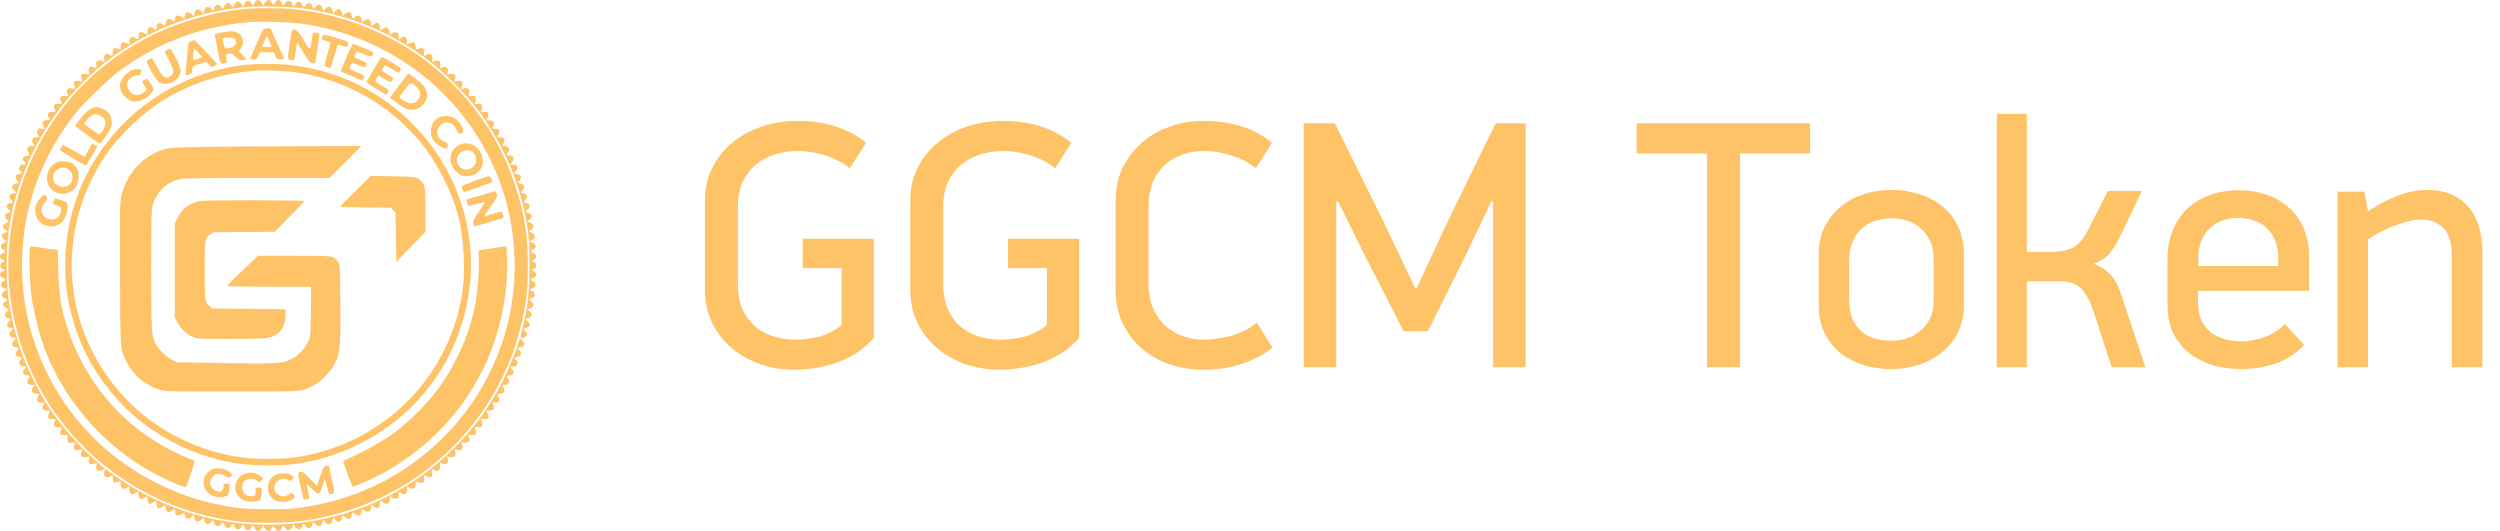
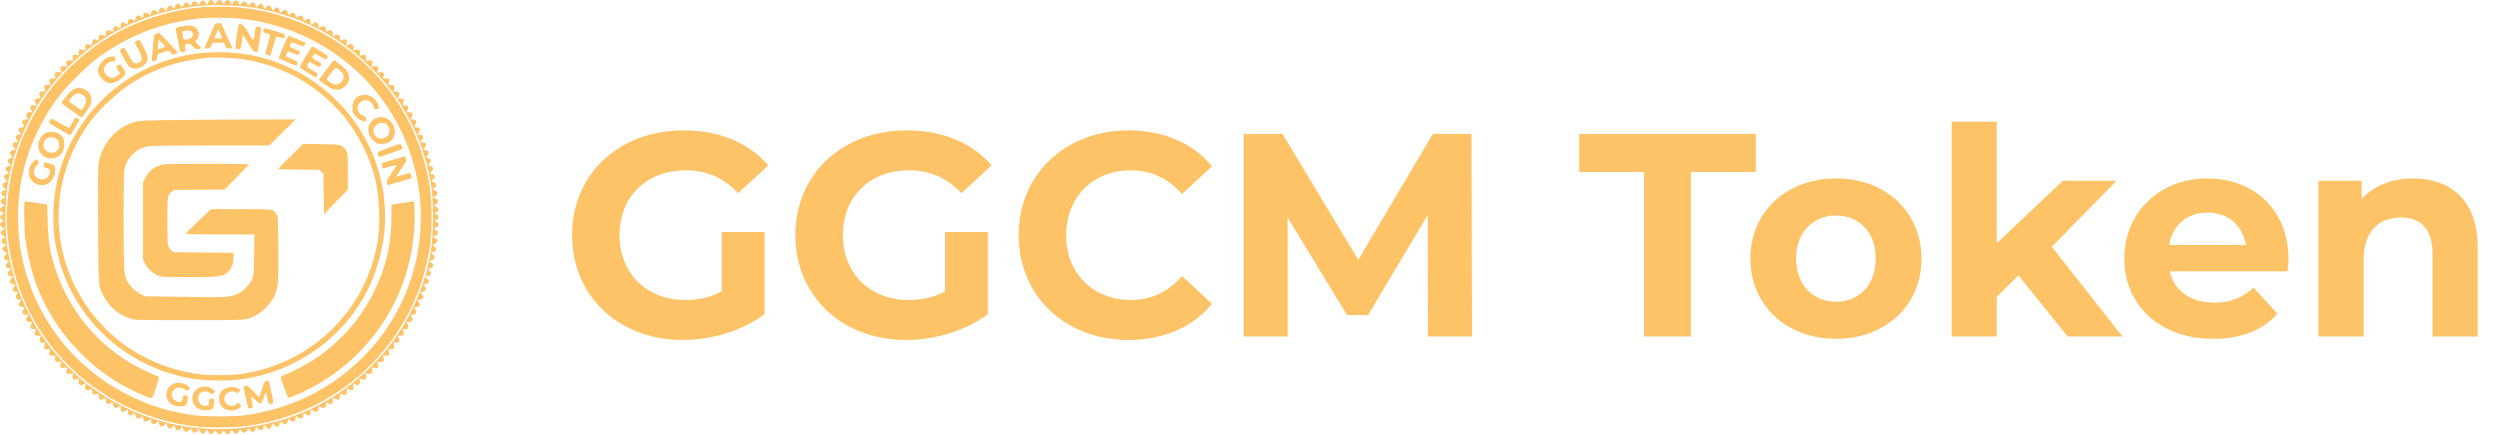
- <svg xmlns="http://www.w3.org/2000/svg" width="565" height="120" viewBox="0 0 565 120" fill="none">
+ <svg xmlns="http://www.w3.org/2000/svg" width="691" height="120" viewBox="0 0 691 120" fill="none">
  <path d="M56.8 0.717C57.1 1.369 57.266 1.347 57.571 0.617C57.92 -0.218 58.657 -0.203 59.102 0.647L59.431 1.277L59.833 0.647C60.335 -0.138 61.042 -0.198 61.371 0.517C61.498 0.792 61.679 1.017 61.774 1.017C61.868 1.017 62.067 0.792 62.216 0.517C62.61 -0.212 63.387 -0.158 63.66 0.617C63.917 1.348 64.085 1.369 64.437 0.717C64.855 -0.056 65.743 0.027 66.044 0.867L66.277 1.517L66.687 0.967C67.247 0.214 67.948 0.236 68.274 1.017C68.412 1.347 68.564 1.617 68.611 1.617C68.659 1.617 68.903 1.38 69.154 1.091C69.738 0.419 70.41 0.575 70.599 1.426C70.759 2.147 70.802 2.151 71.376 1.491C71.959 0.819 72.631 0.975 72.82 1.826C72.978 2.539 73.21 2.574 73.626 1.945C73.855 1.599 74.07 1.499 74.438 1.569C74.713 1.621 74.939 1.737 74.939 1.827C74.939 1.917 75.029 2.227 75.14 2.515L75.341 3.04L75.808 2.502C76.438 1.778 77.094 1.967 77.276 2.927L77.406 3.615L77.985 3.133C78.754 2.491 79.331 2.646 79.5 3.538C79.649 4.326 79.716 4.351 80.282 3.823C80.899 3.25 81.532 3.482 81.695 4.341L81.825 5.028L82.415 4.612C83.186 4.069 83.824 4.346 83.824 5.223C83.824 5.913 83.946 5.944 84.625 5.427C85.319 4.9 85.844 5.199 85.844 6.122C85.844 6.917 85.994 6.971 86.694 6.425C87.149 6.071 87.235 6.063 87.63 6.336C87.914 6.533 88.065 6.85 88.065 7.25V7.861L88.589 7.521C88.911 7.312 89.3 7.228 89.599 7.302C89.995 7.401 90.084 7.55 90.084 8.119C90.084 8.915 90.119 8.932 90.803 8.488C91.271 8.185 91.334 8.186 91.695 8.511C91.978 8.764 92.053 9.017 91.968 9.437C91.838 10.078 91.969 10.13 92.706 9.725C93.439 9.324 93.921 9.649 93.921 10.543C93.921 11.145 93.977 11.234 94.275 11.113C95.502 10.613 96.02 10.89 95.821 11.941C95.678 12.697 95.735 12.729 96.51 12.333C96.975 12.094 97.117 12.093 97.436 12.325C97.731 12.538 97.788 12.756 97.695 13.323C97.592 13.951 97.622 14.03 97.92 13.908C99.133 13.412 99.679 13.707 99.481 14.75C99.341 15.493 99.34 15.492 100.096 15.207C100.892 14.908 101.423 15.413 101.182 16.243L101.008 16.845L101.772 16.717C102.781 16.548 103.148 16.931 102.833 17.825L102.614 18.446L103.383 18.317C104.403 18.147 104.764 18.528 104.444 19.437C104.321 19.786 104.22 20.097 104.22 20.127C104.22 20.158 104.514 20.1 104.872 19.999C105.403 19.848 105.594 19.883 105.902 20.188C106.206 20.489 106.237 20.644 106.058 20.974C105.68 21.673 105.782 21.839 106.505 21.705C107.559 21.509 107.857 22.049 107.356 23.251C107.234 23.543 107.311 23.576 107.897 23.482C108.979 23.308 109.27 23.845 108.76 25.074C108.626 25.399 108.687 25.424 109.326 25.305C109.924 25.194 110.079 25.241 110.268 25.589C110.442 25.912 110.422 26.142 110.179 26.608L109.865 27.21H110.664C111.557 27.21 111.888 27.675 111.502 28.389C111.162 29.017 111.247 29.17 111.917 29.139C112.809 29.097 113.117 29.623 112.661 30.413L112.317 31.009H113.007C113.917 31.009 114.294 31.609 113.827 32.315C113.398 32.963 113.417 33.008 114.12 33.008C114.934 33.008 115.367 33.812 114.855 34.373C114.335 34.941 114.449 35.208 115.213 35.208C116.125 35.208 116.334 35.77 115.731 36.607L115.3 37.207H115.99C116.508 37.207 116.732 37.319 116.889 37.657C117.064 38.029 117.012 38.199 116.59 38.646L116.08 39.185L116.663 39.312C116.984 39.383 117.36 39.474 117.498 39.517C117.889 39.636 117.797 40.432 117.335 40.919L116.919 41.357L117.626 41.488C118.535 41.657 118.77 42.257 118.174 42.885C117.621 43.468 117.637 43.549 118.348 43.703C119.14 43.876 119.335 44.499 118.779 45.085C118.226 45.668 118.243 45.748 118.953 45.903C119.826 46.092 119.97 46.755 119.268 47.353C118.643 47.885 118.641 47.879 119.467 48.142C120.292 48.405 120.38 49.086 119.661 49.646L119.117 50.069L119.848 50.358C120.757 50.717 120.84 51.387 120.039 51.907L119.5 52.256L120.09 52.556C120.802 52.918 120.704 52.82 120.862 53.329C120.966 53.665 120.853 53.845 120.332 54.174L119.669 54.593L120.309 54.836C121.216 55.178 121.337 55.934 120.556 56.374C119.824 56.786 119.827 56.894 120.578 57.202C121.382 57.531 121.407 58.273 120.629 58.676L120.074 58.964L120.629 59.215C121.033 59.397 121.184 59.61 121.184 60.001C121.184 60.391 121.033 60.604 120.629 60.787L120.074 61.037L120.629 61.325C121.407 61.729 121.382 62.47 120.578 62.8C119.84 63.102 119.819 63.266 120.477 63.563C121.266 63.919 121.179 64.838 120.326 65.158L119.669 65.404L120.275 65.798C120.608 66.015 120.872 66.284 120.861 66.396C120.85 66.507 120.827 66.723 120.81 66.875C120.793 67.026 120.494 67.267 120.145 67.41L119.511 67.671L120.062 68.106C120.823 68.707 120.706 69.388 119.79 69.693L119.102 69.921L119.654 70.35C120.38 70.915 120.296 71.595 119.467 71.859C118.641 72.122 118.643 72.116 119.268 72.649C119.97 73.246 119.826 73.909 118.953 74.099C118.249 74.252 118.213 74.406 118.769 74.905C119.364 75.437 119.201 76.044 118.404 76.269C118.041 76.372 117.703 76.415 117.652 76.365C117.602 76.315 117.823 75.224 118.144 73.94C119.34 69.153 119.67 66.094 119.661 59.901C119.654 55.112 119.587 53.883 119.198 51.403C117.799 42.48 114.718 34.665 109.617 27.095C107.703 24.256 105.896 22.079 103.01 19.136C93.876 9.821 82.37 3.975 69.285 2C65.746 1.466 58.984 1.272 55.424 1.603C34.676 3.53 16.806 15.623 7.689 33.908C4.754 39.794 2.976 45.396 2.011 51.803C1.345 56.227 1.341 63.701 2.002 68.158C2.539 71.777 3.528 75.795 4.781 79.449C5.8 82.42 8.677 88.368 10.413 91.092C13.559 96.029 17.663 100.721 22.433 104.831L23.745 105.962L23.039 106.259C22.084 106.66 21.602 106.285 21.768 105.273L21.879 104.591L21.243 104.811C20.357 105.117 19.933 104.757 20.105 103.848L20.231 103.181L19.454 103.304C18.468 103.46 18.083 103.098 18.39 102.301C18.681 101.542 18.68 101.54 17.823 101.683C16.842 101.847 16.468 101.497 16.774 100.701C17.067 99.939 17.056 99.925 16.286 100.049C15.393 100.193 15.071 99.837 15.248 98.904C15.379 98.214 15.378 98.213 14.706 98.321C13.813 98.465 13.382 98.008 13.72 97.275C14.06 96.534 14.018 96.463 13.284 96.548C12.396 96.651 11.977 96.191 12.306 95.476C12.656 94.714 12.594 94.59 11.923 94.723C11.032 94.899 10.666 94.367 11.052 93.454L11.331 92.792H10.534C9.574 92.792 9.3 92.293 9.824 91.501C10.178 90.966 10.139 90.929 9.271 90.985C8.492 91.035 8.182 90.393 8.599 89.594L8.913 88.993H8.249C7.263 88.993 6.93 88.371 7.495 87.584L7.92 86.993H7.207C6.203 86.993 5.868 86.37 6.451 85.588C6.811 85.107 6.825 85.014 6.556 84.912C6.385 84.847 6.073 84.794 5.864 84.794C5.655 84.794 5.382 84.606 5.257 84.375C5.072 84.032 5.107 83.877 5.452 83.513C6.017 82.917 5.984 82.794 5.263 82.794C4.808 82.794 4.594 82.667 4.422 82.293C4.225 81.864 4.257 81.722 4.639 81.319C5.034 80.903 5.048 80.831 4.757 80.721C4.575 80.652 4.259 80.595 4.053 80.595C3.468 80.595 3.339 79.838 3.835 79.315C4.401 78.719 4.374 78.635 3.57 78.486C2.641 78.313 2.475 77.691 3.168 76.975L3.679 76.446L2.981 76.316C2.036 76.141 1.861 75.499 2.562 74.775L3.074 74.246L2.353 74.113C1.737 73.998 1.633 73.9 1.633 73.436C1.633 73.11 1.794 72.794 2.036 72.644C2.602 72.294 2.54 72.051 1.844 71.9C0.957 71.707 0.828 71.046 1.556 70.426C1.876 70.154 2.046 69.9 1.935 69.862C0.634 69.412 0.262 68.657 1.119 68.203C1.792 67.847 1.767 67.624 1.027 67.369C0.238 67.097 0.209 66.385 0.964 65.841L1.507 65.449L0.863 65.119C0.056 64.705 -0.01 63.989 0.724 63.6C1.379 63.252 1.36 63.102 0.623 62.8C-0.165 62.477 -0.207 61.729 0.54 61.342L1.063 61.07L0.54 60.731C-0.128 60.297 -0.136 59.661 0.522 59.364C0.8 59.239 1.027 59.076 1.027 59.001C1.027 58.926 0.8 58.763 0.522 58.638C-0.216 58.305 -0.161 57.523 0.623 57.202C1.36 56.899 1.379 56.749 0.724 56.402C-0.01 56.013 0.056 55.296 0.863 54.883L1.507 54.553L0.964 54.161C0.188 53.601 0.239 52.906 1.077 52.611L1.734 52.381L1.164 51.889C0.458 51.281 0.529 50.798 1.382 50.399L2.036 50.094L1.51 49.573C0.848 48.918 0.991 48.288 1.844 48.102C2.571 47.944 2.584 47.835 1.936 47.312C1.226 46.738 1.435 46.059 2.375 45.885L3.074 45.755L2.562 45.226C1.861 44.502 2.036 43.861 2.981 43.685L3.679 43.556L3.168 43.027C2.482 42.318 2.642 41.728 3.588 41.487L4.301 41.306L3.862 40.757C3.359 40.129 3.461 39.406 4.053 39.406C4.259 39.406 4.575 39.35 4.757 39.281C5.048 39.17 5.034 39.099 4.639 38.683C4.257 38.28 4.225 38.137 4.422 37.709C4.594 37.334 4.808 37.207 5.263 37.207C5.984 37.207 6.017 37.084 5.452 36.489C4.881 35.886 5.214 35.208 6.082 35.208C6.759 35.208 6.822 35.007 6.364 34.314C5.891 33.6 6.273 33.008 7.207 33.008H7.92L7.529 32.458C6.965 31.666 7.292 31.009 8.25 31.009H8.949L8.602 30.484C8.321 30.06 8.298 29.865 8.483 29.463C8.683 29.029 8.799 28.983 9.413 29.097C10.19 29.241 10.267 29.114 9.798 28.452C9.302 27.75 9.591 27.242 10.527 27.171L11.323 27.11L11.027 26.548C10.593 25.722 10.983 25.143 11.881 25.283C12.596 25.394 12.656 25.287 12.306 24.526C11.977 23.81 12.396 23.351 13.284 23.453C14.018 23.538 14.06 23.467 13.72 22.726C13.38 21.988 13.808 21.54 14.696 21.705C15.413 21.838 15.479 21.734 15.175 20.944C14.896 20.216 15.465 19.753 16.336 20.001C17.035 20.199 17.087 20.116 16.774 19.3C16.468 18.505 16.842 18.154 17.823 18.318C18.68 18.461 18.681 18.46 18.39 17.701C18.085 16.908 18.459 16.554 19.428 16.717L20.191 16.844L20.081 16.169C19.934 15.276 20.392 14.848 21.136 15.184C21.862 15.511 21.892 15.489 21.767 14.726C21.612 13.781 21.997 13.475 22.969 13.771L23.69 13.99L23.565 13.369C23.478 12.938 23.54 12.639 23.768 12.389C24.066 12.063 24.151 12.056 24.669 12.321C25.452 12.722 25.462 12.716 25.462 11.827C25.462 10.948 25.934 10.622 26.653 11.003C27.238 11.313 27.279 11.281 27.279 10.521C27.279 9.649 27.77 9.328 28.494 9.725C29.234 10.131 29.355 10.08 29.254 9.403C29.128 8.553 29.766 8.079 30.443 8.518C31.133 8.965 31.318 8.883 31.318 8.128C31.318 7.289 31.889 7.015 32.634 7.498C33.301 7.932 33.338 7.912 33.338 7.122C33.338 6.179 33.901 5.868 34.61 6.42C35.289 6.948 35.323 6.933 35.396 6.065C35.449 5.427 35.536 5.307 35.98 5.255C36.271 5.222 36.618 5.333 36.763 5.505C37.155 5.973 37.319 5.885 37.462 5.127C37.631 4.239 38.24 4.01 38.873 4.599C39.395 5.084 39.598 4.974 39.598 4.206C39.598 3.463 40.31 3.279 41.066 3.828L41.624 4.233L41.751 3.608C41.933 2.707 42.577 2.517 43.27 3.161L43.812 3.665L43.945 2.959C44.125 2.012 44.745 1.843 45.481 2.541L46.02 3.053L46.16 2.421C46.364 1.504 47.018 1.316 47.724 1.973L48.278 2.487L48.406 1.849C48.59 0.939 49.345 0.776 49.935 1.518L50.369 2.065L50.689 1.394C51.11 0.511 51.644 0.426 52.238 1.147L52.707 1.717L52.962 1.067C53.289 0.233 54.13 0.153 54.542 0.917C54.891 1.563 55.01 1.547 55.288 0.817C55.589 0.029 56.457 -0.029 56.8 0.717Z" fill="#FEC267" />
  <path d="M113.93 85.494C115.136 83.003 116.875 78.632 117.253 77.141C117.422 76.472 117.554 76.463 118.139 77.079C118.769 77.744 118.556 78.341 117.626 78.513L116.919 78.645L117.352 79.1C118.005 79.789 117.816 80.415 116.875 80.678L116.1 80.895L116.608 81.367C117.038 81.765 117.083 81.91 116.901 82.306C116.746 82.642 116.489 82.791 115.986 82.834L115.287 82.894L115.725 83.443C116.253 84.105 116.121 84.793 115.465 84.797C115.223 84.799 114.892 84.883 114.73 84.985C114.477 85.143 114.489 85.229 114.812 85.582C115.365 86.187 114.97 86.993 114.12 86.993C113.417 86.993 113.398 87.038 113.827 87.687C114.298 88.398 113.918 88.993 112.993 88.993C112.289 88.993 112.289 88.993 112.619 89.491C112.832 89.813 112.902 90.174 112.816 90.512C112.7 90.971 112.6 91.024 111.986 90.953C111.245 90.868 111.161 90.982 111.502 91.613C111.886 92.324 111.557 92.792 110.672 92.792H109.881L110.214 93.482C110.666 94.421 110.321 94.881 109.305 94.692C108.688 94.578 108.626 94.604 108.76 94.927C109.27 96.156 108.979 96.694 107.897 96.52C107.311 96.426 107.234 96.459 107.356 96.751C107.857 97.952 107.559 98.492 106.505 98.296C105.784 98.162 105.681 98.329 106.054 99.02C106.395 99.651 105.795 100.191 104.911 100.049L104.223 99.938L104.445 100.568C104.757 101.454 104.392 101.866 103.451 101.691L102.757 101.562L102.887 102.248C103.055 103.139 102.692 103.461 101.72 103.28L101.006 103.147L101.194 103.8C101.348 104.328 101.318 104.502 101.035 104.719C100.69 104.985 100.434 104.977 99.705 104.681C99.369 104.545 99.344 104.598 99.471 105.172C99.576 105.643 99.523 105.914 99.276 106.185C98.968 106.522 98.877 106.529 98.244 106.267L97.55 105.98L97.677 106.765C97.835 107.742 97.359 108.124 96.543 107.677C95.792 107.265 95.682 107.323 95.821 108.06C96.02 109.111 95.502 109.389 94.275 108.889C93.978 108.768 93.921 108.856 93.921 109.441C93.921 110.41 93.519 110.701 92.734 110.3C91.904 109.874 91.834 109.899 91.968 110.564C92.053 110.984 91.978 111.237 91.695 111.491C91.334 111.815 91.271 111.816 90.803 111.513C90.119 111.069 90.084 111.087 90.084 111.883C90.084 112.451 89.995 112.601 89.599 112.7C89.3 112.774 88.911 112.689 88.589 112.48L88.065 112.14V112.815C88.065 113.8 87.444 114.145 86.662 113.593C85.895 113.053 85.844 113.07 85.844 113.879C85.844 114.802 85.319 115.101 84.625 114.574C83.946 114.057 83.824 114.089 83.824 114.779C83.824 115.662 83.15 115.958 82.395 115.406L81.823 114.987L81.692 115.679C81.524 116.564 80.937 116.787 80.31 116.204C79.713 115.649 79.65 115.669 79.5 116.463C79.331 117.356 78.754 117.51 77.985 116.869L77.406 116.387L77.276 117.075C77.094 118.034 76.438 118.224 75.808 117.499L75.341 116.962L75.14 117.486C75.029 117.775 74.939 118.084 74.939 118.174C74.939 118.265 74.734 118.392 74.484 118.458C74.148 118.547 73.933 118.449 73.66 118.082C73.176 117.433 72.98 117.455 72.82 118.176C72.632 119.024 72.009 119.154 71.31 118.491L70.748 117.958L70.606 118.519C70.358 119.498 69.522 119.698 69.082 118.885C68.731 118.236 68.58 118.254 68.274 118.985C67.948 119.765 67.247 119.787 66.687 119.035L66.277 118.485L66.044 119.135C65.743 119.975 64.855 120.058 64.437 119.285C64.085 118.632 63.917 118.654 63.66 119.384C63.387 120.16 62.61 120.213 62.216 119.484C62.067 119.21 61.868 118.985 61.774 118.985C61.679 118.985 61.498 119.21 61.371 119.484C61.046 120.192 60.315 120.145 59.863 119.387L59.507 118.79L59.125 119.387C58.61 120.192 57.909 120.191 57.571 119.384C57.266 118.654 57.1 118.632 56.8 119.285C56.457 120.03 55.589 119.973 55.288 119.185C55.01 118.455 54.891 118.439 54.542 119.085C54.13 119.848 53.289 119.768 52.962 118.935L52.707 118.285L52.238 118.854C51.644 119.575 51.11 119.49 50.689 118.608L50.369 117.936L49.935 118.483C49.594 118.913 49.392 119.003 48.992 118.903C48.696 118.83 48.483 118.633 48.481 118.431C48.479 118.241 48.396 117.958 48.297 117.803C48.151 117.574 48.027 117.619 47.644 118.038C47.035 118.705 46.364 118.498 46.16 117.58L46.02 116.949L45.481 117.46C44.745 118.158 44.125 117.99 43.945 117.042L43.812 116.337L43.27 116.84C42.577 117.484 41.933 117.295 41.751 116.394L41.624 115.769L41.066 116.174C40.31 116.722 39.598 116.539 39.598 115.795C39.598 115.028 39.395 114.917 38.873 115.403C38.24 115.991 37.631 115.763 37.462 114.874C37.31 114.069 37.294 114.064 36.63 114.581C35.921 115.133 35.357 114.822 35.357 113.879C35.357 113.075 35.294 113.049 34.61 113.582C33.901 114.134 33.338 113.823 33.338 112.879C33.338 112.089 33.301 112.07 32.634 112.503C31.889 112.986 31.318 112.713 31.318 111.873C31.318 111.107 31.134 111.035 30.397 111.513C29.933 111.815 29.867 111.815 29.531 111.513C29.283 111.291 29.195 110.996 29.256 110.587C29.356 109.913 29.189 109.845 28.54 110.296C27.864 110.764 27.279 110.376 27.279 109.459C27.279 108.854 27.225 108.768 26.926 108.897C26.732 108.98 26.346 109.057 26.068 109.068C25.615 109.085 25.557 109.001 25.501 108.238L25.439 107.389L24.848 107.692C24.361 107.941 24.182 107.95 23.839 107.741C23.496 107.533 23.444 107.362 23.551 106.788C23.622 106.403 23.709 106.06 23.743 106.025C23.777 105.99 24.582 106.53 25.532 107.225C32.33 112.199 40.686 115.844 49.09 117.501C61.844 120.016 75.561 118.202 87.074 112.477C98.709 106.691 108.364 96.991 113.93 85.494Z" fill="#FEC267" />
  <path fill-rule="evenodd" clip-rule="evenodd" d="M56.461 1.953C49.481 2.399 40.877 4.749 34.348 7.994C22.954 13.656 14.05 22.442 8.288 33.708C4.613 40.892 2.586 48.207 2.012 56.352C1.23 67.458 3.981 79.169 9.681 88.993C19.225 105.445 36.2 116.208 55.424 117.998C58.675 118.301 65.753 118.135 68.678 117.688C75.519 116.642 81.631 114.71 87.523 111.733C101.093 104.876 111.581 92.733 116.403 78.296C117.392 75.336 118.459 70.844 118.897 67.799C119.451 63.95 119.402 55.472 118.805 51.703C116.586 37.706 110.031 25.67 99.632 16.499C90.303 8.272 78.192 3.123 65.568 2.017C63.491 1.834 58.828 1.802 56.461 1.953ZM94.752 31.812C87.55 23.337 77.803 17.928 66.853 16.329C64.703 16.015 59.651 15.789 57.975 15.931C49.923 16.616 43.353 18.704 36.99 22.602C32.894 25.11 28.066 29.504 25.113 33.408C15.155 46.578 13.402 64.173 20.587 78.84C26.978 91.889 38.781 100.646 53.431 103.21C57.212 103.872 63.951 103.87 67.769 103.206C77.507 101.515 85.938 97.073 92.697 90.074C99.247 83.289 103.451 74.451 104.623 64.999C105.12 60.992 104.803 54.587 103.898 50.315C102.581 44.102 98.946 36.747 94.752 31.812ZM44.95 33.215C37.898 33.352 37.306 33.436 34.865 34.647C31.122 36.505 28.251 40.292 27.387 44.513C27.097 45.93 27.067 47.962 27.129 62.105C27.132 62.817 27.135 63.499 27.138 64.151L27.138 64.16L27.138 64.242L27.139 64.266C27.191 76.618 27.199 78.522 27.856 80.174C27.976 80.476 28.117 80.769 28.284 81.115C28.335 81.22 28.389 81.331 28.445 81.448C30.025 84.764 32.678 87.026 36.275 88.125C37.396 88.468 38.484 88.493 52.321 88.493C52.952 88.493 53.557 88.493 54.139 88.493C65.776 88.495 67.725 88.495 69.394 87.818C69.73 87.681 70.054 87.518 70.443 87.321C70.54 87.273 70.641 87.222 70.746 87.169C72.431 86.327 74.849 83.855 75.722 82.083C76.877 79.737 76.982 78.561 76.916 68.664C76.857 59.955 76.854 59.896 76.399 59.172C75.539 57.803 75.529 57.801 66.454 57.801H58.333L54.822 61.125C52.891 62.953 51.311 64.528 51.311 64.624C51.311 64.722 55.509 64.799 60.812 64.799H70.312L70.252 70.348C70.196 75.625 70.17 75.953 69.721 77.053C69.076 78.637 67.378 80.418 65.782 81.187C63.72 82.18 62.774 82.235 50.907 82.052L40.103 81.886L38.891 81.304C37.438 80.606 35.767 78.956 35.06 77.522C34.713 76.818 34.491 75.901 34.353 74.597C34.1 72.197 34.09 48.944 34.341 47.219C34.839 43.813 37.512 41.045 40.906 40.424C41.701 40.279 47.464 40.206 58.267 40.206H74.438L78.069 36.607L81.699 33.008L66.556 33.049C58.227 33.072 48.504 33.147 44.95 33.215ZM80.293 43.219C78.349 45.118 76.788 46.703 76.826 46.74C76.864 46.778 79.461 46.84 82.598 46.878L88.301 46.948L88.84 47.48L89.377 48.012L89.478 53.645L89.579 59.279L90.159 58.59C90.478 58.211 91.955 56.669 93.441 55.162L96.143 52.422V47.527C96.143 42.453 96.066 41.883 95.271 41.037C94.278 39.981 93.965 39.924 88.724 39.842L83.829 39.765L80.293 43.219ZM45.334 45.407C42.895 45.846 41.196 47.078 40.162 49.158L39.497 50.495V61.096V71.698L40.063 72.838C40.771 74.265 42.29 75.643 43.755 76.186C44.8 76.573 45.29 76.596 52.278 76.594C60.288 76.591 61.117 76.505 62.621 75.519C63.771 74.766 64.512 73.131 64.527 71.317L64.538 69.898L56.224 69.798L47.91 69.698L47.363 69.198C46.304 68.23 46.262 67.926 46.262 61.1C46.262 54.115 46.306 53.826 47.502 52.982L48.181 52.503L55.141 52.438L62.102 52.374L65.44 48.971C67.277 47.099 68.802 45.509 68.829 45.436C68.908 45.228 46.483 45.201 45.334 45.407ZM67.786 5.3C88.968 8.113 106.487 22.303 113.351 42.206C117.459 54.118 117.288 67.484 112.877 79.175C109.822 87.276 105.06 94.389 98.826 100.167C90.063 108.287 79.745 113.107 67.466 114.815C64.539 115.222 56.054 115.166 53.129 114.72C46.5 113.71 41.618 112.202 35.862 109.388C22.558 102.885 12.644 91.634 7.847 77.596C4.551 67.951 4.066 56.978 6.497 47.064C8.401 39.301 12.009 31.998 17.146 25.51C18.7 23.548 24.217 18.146 26.27 16.577C35.02 9.889 45.066 5.992 56.057 5.021C58.753 4.782 65.011 4.931 67.786 5.3ZM56.562 13.232C56.562 13.057 58.985 7.563 59.402 6.79C59.546 6.525 59.829 6.415 60.372 6.415H61.139L62.636 9.746C63.46 11.578 64.165 13.152 64.202 13.245C64.239 13.338 63.891 13.414 63.429 13.414C62.642 13.414 62.569 13.364 62.252 12.616L61.913 11.818L60.352 11.816L58.791 11.814L58.379 12.614C58.018 13.315 57.881 13.414 57.264 13.414C56.878 13.414 56.562 13.332 56.562 13.232ZM65.989 13.61C64.956 13.603 64.941 13.504 65.445 9.932C65.772 7.605 65.989 6.615 66.171 6.615C66.999 6.615 67.475 7.092 68.677 9.128C70.047 11.45 70.148 11.479 70.375 9.614L70.397 9.44C70.573 7.991 70.632 7.51 70.875 7.387C70.996 7.327 71.162 7.355 71.411 7.397L71.412 7.397L71.413 7.397L71.437 7.401L71.471 7.407C72.107 7.513 72.206 7.601 72.17 8.023C72.12 8.608 71.274 14.302 71.232 14.339C71.216 14.354 70.923 14.324 70.582 14.272C70.039 14.19 69.792 13.897 68.58 11.896C67.819 10.641 67.177 9.614 67.153 9.614C67.129 9.614 67.003 10.357 66.873 11.264C66.558 13.468 66.503 13.614 65.989 13.61ZM48.562 7.987C48.488 7.72 48.761 7.604 50.042 7.362C52.148 6.964 52.579 6.961 53.513 7.331C54.913 7.886 55.39 9.7 54.454 10.916L53.961 11.555L54.862 12.43C55.634 13.181 55.711 13.325 55.405 13.445C54.59 13.764 54.044 13.605 53.226 12.811C52.496 12.1 52.324 12.023 51.733 12.14C51.066 12.272 51.065 12.274 51.192 13.219C51.307 14.084 51.279 14.175 50.86 14.286L50.846 14.29C50.502 14.381 50.271 14.443 50.095 14.371C49.738 14.225 49.61 13.527 49.221 11.407L49.214 11.364C48.906 9.687 48.613 8.167 48.562 7.987ZM73.608 9.209C73.083 9.064 72.849 8.999 72.776 8.855C72.716 8.738 72.762 8.568 72.845 8.263L72.85 8.245C73.003 7.678 73.148 7.698 76.488 8.73C78.784 9.44 78.809 9.454 78.676 9.981C78.601 10.274 78.509 10.545 78.47 10.583C78.432 10.621 77.94 10.519 77.378 10.356L76.356 10.059L75.735 12.086C74.819 15.079 74.711 15.413 74.65 15.413C74.3 15.413 73.324 14.919 73.326 14.743C73.328 14.617 73.642 13.442 74.025 12.133C74.408 10.823 74.682 9.688 74.633 9.611C74.585 9.533 74.134 9.355 73.631 9.216L73.608 9.209ZM42.608 9.655C42.618 9.622 42.923 9.466 43.284 9.309L43.94 9.022L46.507 11.668C47.919 13.123 49.078 14.385 49.082 14.473C49.086 14.56 48.794 14.76 48.433 14.916C47.799 15.19 47.757 15.178 47.196 14.575L46.615 13.951L45.177 14.408C43.578 14.915 43.443 15.035 43.438 15.947C43.435 16.496 43.338 16.613 42.715 16.817C42.319 16.947 41.97 17.021 41.939 16.983C41.895 16.926 42.539 9.861 42.608 9.655ZM77.014 16.135C76.979 16.101 77.554 14.661 78.29 12.935C79.027 11.209 79.697 9.823 79.78 9.855C82.996 11.119 84.426 11.756 84.427 11.926C84.429 12.042 84.302 12.311 84.146 12.522C83.869 12.897 83.822 12.891 82.304 12.263C81.448 11.909 80.676 11.663 80.589 11.716C80.502 11.77 80.337 12.079 80.223 12.404C80.041 12.92 80.067 13.012 80.422 13.123C80.646 13.194 81.317 13.472 81.914 13.743C82.943 14.209 82.986 14.259 82.773 14.724C82.495 15.327 82.48 15.327 81.078 14.713C80.451 14.438 79.821 14.213 79.679 14.213C79.377 14.213 78.899 15.427 79.126 15.616C79.211 15.686 79.977 16.038 80.828 16.398C82.374 17.051 82.376 17.052 82.171 17.632C82.059 17.951 81.95 18.212 81.929 18.212C81.848 18.212 77.074 16.194 77.014 16.135ZM37.176 11.65L37.832 11.266C37.872 11.242 37.91 11.219 37.946 11.197C38.142 11.08 38.275 11 38.4 11.012C38.668 11.036 38.896 11.481 39.613 12.878C39.674 12.998 39.74 13.125 39.809 13.26C40.498 14.599 40.81 15.447 40.81 15.98C40.81 18.223 37.615 19.805 35.789 18.466C35.3 18.107 33.152 14.4 33.141 13.896C33.136 13.695 33.966 13.213 34.316 13.213C34.4 13.213 34.951 14.107 35.541 15.198C36.807 17.539 37.325 17.912 38.431 17.275C39.467 16.678 39.422 15.98 38.199 13.622L37.176 11.65ZM82.854 18.514C82.888 18.371 83.642 17.035 84.531 15.545C85.419 14.055 86.203 12.83 86.272 12.824C86.421 12.812 90.279 15.126 90.542 15.386C90.732 15.574 90.316 16.413 90.032 16.413C89.946 16.413 89.277 16.053 88.546 15.613C87.814 15.173 87.145 14.813 87.058 14.813C86.971 14.813 86.742 15.052 86.549 15.344C86.207 15.86 86.21 15.884 86.677 16.238C86.941 16.437 87.542 16.806 88.014 17.056C88.938 17.546 89.014 17.711 88.578 18.28C88.31 18.631 88.23 18.61 86.92 17.85L85.543 17.052L85.19 17.582C84.995 17.873 84.837 18.202 84.839 18.312C84.84 18.422 85.407 18.849 86.099 19.261C86.244 19.347 86.377 19.426 86.5 19.499L86.504 19.502C87.514 20.101 87.807 20.274 87.816 20.461C87.82 20.538 87.776 20.616 87.714 20.727C87.696 20.76 87.675 20.796 87.655 20.836C87.517 21.097 87.379 21.341 87.349 21.377C87.204 21.547 82.8 18.742 82.854 18.514ZM14.737 59.801C14.76 36.612 32.239 17.27 55.552 14.636C56.385 14.542 58.538 14.453 60.338 14.439C85.688 14.238 106.442 34.702 106.442 59.901C106.442 67.961 103.91 76.821 99.674 83.586C95.024 91.01 88.591 96.779 80.694 100.603C76.02 102.866 71.34 104.255 66.212 104.901C62.283 105.396 56.063 105.223 52.291 104.513C45.724 103.276 39.973 100.919 34.55 97.238C26 91.436 19.518 82.625 16.667 72.93C15.24 68.076 14.732 64.621 14.737 59.801ZM27.082 19.375C27.093 18.22 28.245 16.651 29.602 15.945C29.935 15.771 30.594 15.625 31.066 15.621C31.78 15.614 31.924 15.677 31.924 15.996C31.924 16.743 31.691 17.012 31.044 17.014C29.874 17.016 28.715 18.103 28.701 19.212C28.692 19.954 29.421 20.999 30.162 21.305C31.004 21.653 31.722 21.508 32.556 20.818L33.225 20.265L32.676 19.443C32.374 18.991 32.126 18.543 32.126 18.448C32.126 18.3 32.984 17.812 33.244 17.812C33.293 17.812 33.667 18.309 34.074 18.916C34.757 19.934 34.793 20.061 34.541 20.527C33.73 22.028 31.629 23.178 30.137 22.938C28.613 22.693 27.067 20.89 27.082 19.375ZM88.108 22.106L90.144 19.359C91.264 17.849 92.223 16.613 92.275 16.613C92.546 16.613 95.374 18.89 95.815 19.462C96.439 20.272 96.67 21.533 96.364 22.453C96.016 23.497 94.742 24.62 93.758 24.751C92.383 24.933 91.603 24.657 89.814 23.351L88.108 22.106ZM18.253 26.71C19.117 25.61 19.79 24.97 20.408 24.66C21.547 24.09 22.077 24.097 23.381 24.698C24.663 25.289 25.26 26.273 25.26 27.796C25.26 28.697 25.133 28.983 23.998 30.628C23.304 31.634 22.68 32.469 22.612 32.483C22.439 32.518 16.978 28.585 16.989 28.433C16.994 28.365 17.563 27.59 18.253 26.71ZM97.405 29.483C97.481 28.073 98.081 27.096 99.208 26.546C99.577 26.366 100.34 26.217 100.904 26.215C102.673 26.207 104.456 27.773 104.656 29.509C104.718 30.048 104.663 30.115 104.116 30.168C103.563 30.222 103.48 30.149 103.208 29.375C103.011 28.816 102.664 28.359 102.201 28.05C100.094 26.64 97.687 29.561 99.453 31.386C99.774 31.718 100.296 32.045 100.614 32.114C101.115 32.224 101.191 32.333 101.191 32.94C101.191 33.623 101.176 33.636 100.535 33.509C99.575 33.318 98.334 32.406 97.802 31.5C97.426 30.858 97.35 30.478 97.405 29.483ZM19.091 35.407C19.136 35.407 19.55 34.732 20.011 33.906L20.848 32.404L21.431 32.745L22.014 33.085L21.641 33.697C21.436 34.033 20.886 34.983 20.419 35.807C19.952 36.632 19.539 37.339 19.5 37.377C19.353 37.525 13.547 34.129 13.547 33.896C13.547 33.762 13.716 33.446 13.922 33.195L14.296 32.737L16.652 34.072C17.948 34.807 19.046 35.407 19.091 35.407ZM103.303 38.972C101.208 37.151 101.32 34.209 103.536 32.881C105.588 31.651 108.189 32.797 108.956 35.269C109.639 37.469 108.29 39.547 106.04 39.761C104.727 39.886 104.169 39.725 103.303 38.972ZM10.808 41.499C10.181 39.874 10.908 37.808 12.432 36.881C13.116 36.466 13.444 36.399 14.504 36.457C15.844 36.53 16.505 36.869 17.258 37.866C17.858 38.663 17.942 40.503 17.43 41.649C16.116 44.591 11.964 44.498 10.808 41.499ZM104.333 42.135C104.327 42.04 105.639 41.484 107.25 40.898C108.86 40.312 110.328 39.826 110.511 39.819C110.806 39.808 111.417 40.946 111.221 41.14C111.092 41.267 105.132 43.401 104.899 43.403C104.7 43.405 104.367 42.66 104.333 42.135ZM108.072 44.324C109.534 43.912 110.923 43.498 111.161 43.403C111.877 43.117 112.047 43.179 112.269 43.808C112.468 44.373 112.385 44.549 110.98 46.545C110.155 47.718 109.516 48.715 109.562 48.76C109.607 48.805 110.475 48.6 111.491 48.304C112.506 48.008 113.362 47.797 113.393 47.835C113.425 47.873 113.551 48.201 113.675 48.563C113.846 49.066 113.841 49.241 113.654 49.304C113.457 49.37 111.337 49.989 107.425 51.12C107.18 51.191 107.062 51.039 106.965 50.53C106.848 49.914 106.98 49.637 108.263 47.8C109.048 46.675 109.652 45.717 109.606 45.672C109.528 45.594 106.927 46.233 106.206 46.507C105.826 46.651 105.731 46.534 105.548 45.688L105.415 45.072L108.072 44.324ZM9.997 50.824C7.699 49.79 7.247 46.714 9.109 44.776C9.961 43.889 10.3 43.858 10.565 44.643C10.708 45.07 10.636 45.257 10.138 45.75C8.995 46.882 9.178 48.617 10.511 49.3C12.088 50.107 13.727 49.175 13.817 47.42C13.848 46.822 13.781 46.749 12.941 46.467C12.442 46.299 12.009 46.141 11.981 46.115C11.896 46.039 12.367 44.805 12.48 44.805C12.538 44.805 13.156 44.999 13.853 45.236C15.035 45.637 15.128 45.713 15.235 46.37C15.299 46.757 15.259 47.486 15.146 47.989C14.565 50.586 12.273 51.847 9.997 50.824ZM6.986 65.884C6.686 63.342 6.563 56.54 6.806 55.913C6.898 55.675 7.092 55.623 7.563 55.71C7.912 55.775 9.287 55.981 10.62 56.169L13.042 56.51L13.173 61.104C13.341 67.029 13.858 70.146 15.441 74.751C19.809 87.464 28.746 97.34 40.848 102.827C42.257 103.466 43.502 103.989 43.613 103.989C43.724 103.989 43.874 104.084 43.947 104.2C44.069 104.395 42.325 109.696 42.026 110.041C41.844 110.25 38.839 109.031 35.983 107.59C23.236 101.155 13.11 89.225 9.133 75.957C8.192 72.815 7.325 68.748 6.986 65.884ZM108.228 56.589C108.301 56.582 109.678 56.367 111.289 56.112C112.899 55.856 114.272 55.637 114.34 55.624C114.603 55.576 114.721 60.454 114.525 63.286C114.021 70.544 112.074 77.693 108.885 83.994C104.226 93.202 97.062 100.784 87.967 106.136C85.159 107.787 79.914 110.182 79.658 109.928C79.49 109.761 77.564 104.578 77.564 104.29C77.564 104.154 77.996 103.883 78.523 103.686C80.814 102.834 85.543 100.29 87.964 98.608C93.099 95.04 97.924 89.963 101.08 84.81C104.252 79.631 106.458 74.008 107.444 68.588C107.974 65.677 108.336 60.912 108.205 58.562C108.145 57.484 108.155 56.596 108.228 56.589ZM72.356 107.683C72.957 105.851 73.152 105.472 73.552 105.361C74.237 105.171 74.333 105.169 74.333 105.349C74.333 105.438 74.638 106.84 75.011 108.466L75.015 108.484C75.493 110.563 75.644 111.223 75.39 111.466C75.271 111.579 75.065 111.601 74.762 111.634L74.756 111.634C74.306 111.683 74.247 111.576 73.933 110.138C73.552 108.395 73.421 108.152 73.222 108.822C72.707 110.554 72.228 111.587 71.939 111.587C71.762 111.587 71.093 111.072 70.451 110.443C69.809 109.814 69.285 109.387 69.287 109.493C69.289 109.6 69.422 110.227 69.583 110.887C69.993 112.57 69.974 112.723 69.335 112.847C69.029 112.907 68.719 112.895 68.645 112.821C68.571 112.747 68.231 111.386 67.89 109.797C67.239 106.769 67.254 106.598 68.163 106.591C68.398 106.589 69.176 107.249 70.097 108.23L71.637 109.872L72.356 107.683ZM46.099 108.218C46.331 107.313 47.075 106.454 47.957 106.075C49.265 105.511 51.277 105.932 52.203 106.963C52.586 107.388 52.586 107.398 52.203 107.684C51.69 108.069 51.596 108.061 50.916 107.563C50.561 107.303 50.007 107.129 49.491 107.115C48.78 107.097 48.555 107.196 48.061 107.744C47.044 108.87 47.386 110.32 48.807 110.908C49.177 111.061 49.568 111.187 49.674 111.187C50.021 111.187 50.503 110.569 50.506 110.123C50.511 109.399 50.785 109.149 51.405 109.303C51.956 109.44 51.964 109.462 51.833 110.565C51.76 111.182 51.57 111.816 51.41 111.973C51.25 112.133 50.603 112.294 49.954 112.336C47.375 112.504 45.51 110.512 46.099 108.218ZM54.955 112.991C52.585 111.794 52.569 108.461 54.927 107.247C56.262 106.559 57.825 106.73 58.934 107.685L59.49 108.164L59.052 108.603L58.615 109.043L58.066 108.615C57.185 107.929 55.674 108.104 55.003 108.97C54.868 109.144 54.754 109.674 54.751 110.146C54.74 111.489 55.952 112.431 57.268 112.104C57.713 111.994 57.773 111.872 57.773 111.083C57.773 110.192 57.777 110.187 58.48 110.187C59.268 110.187 59.302 110.296 59.06 112.048C58.95 112.84 58.85 112.994 58.323 113.176C57.349 113.512 55.82 113.428 54.955 112.991ZM61.383 112.457C59.979 110.866 60.379 108.336 62.185 107.391C63.207 106.857 64.931 106.861 65.825 107.4L66.505 107.811L66.049 108.291C65.635 108.728 65.555 108.745 65.172 108.48C63.946 107.629 62.014 108.685 62.014 110.206C62.014 111.829 63.908 112.729 65.283 111.76L65.887 111.334L66.307 111.749C66.665 112.104 66.687 112.212 66.455 112.489C65.378 113.773 62.529 113.755 61.383 112.457ZM15.784 38.591C15.46 38.27 15.058 38.007 14.892 38.007C14.726 38.007 14.469 37.969 14.321 37.923C13.675 37.72 12.614 38.344 12.225 39.155C11.502 40.664 12.543 42.206 14.285 42.206C15.02 42.206 15.307 42.094 15.784 41.621C16.267 41.143 16.375 40.868 16.375 40.106C16.375 39.344 16.267 39.07 15.784 38.591ZM22.633 26.109C23.985 26.802 24.198 28.015 23.222 29.475C22.878 29.988 22.531 30.409 22.45 30.409C22.369 30.409 21.554 29.866 20.639 29.202L18.975 27.996L19.598 27.157C20.59 25.822 21.475 25.516 22.633 26.109ZM43.639 13.077C43.637 13.686 43.725 13.689 45.148 13.126L45.749 12.888L44.826 11.92L43.902 10.952L43.772 11.733C43.7 12.162 43.641 12.767 43.639 13.077ZM53.013 8.729C53.755 9.464 53.241 10.538 52.012 10.82C50.815 11.095 50.767 11.076 50.63 10.264C50.56 9.852 50.449 9.319 50.383 9.081C50.288 8.739 50.362 8.629 50.736 8.558C51.798 8.358 52.708 8.427 53.013 8.729ZM61.402 10.614L60.987 9.565C60.619 8.634 60.197 7.932 60.197 8.25C60.197 8.313 59.971 8.871 59.694 9.49L59.192 10.614H60.297H61.402ZM94.209 19.684C95.173 20.585 95.222 21.682 94.342 22.658C93.534 23.553 92.376 23.572 91.149 22.71C90.679 22.381 90.293 22.038 90.29 21.949C90.288 21.86 90.836 21.072 91.508 20.198L91.525 20.176C92.238 19.249 92.572 18.814 92.928 18.796C93.241 18.781 93.571 19.089 94.192 19.668L94.209 19.684ZM107.252 34.858C107.032 34.5 106.827 34.208 106.797 34.208C106.767 34.208 106.47 34.133 106.138 34.041C105.28 33.803 104.339 34.11 103.732 34.824C102.256 36.562 104.243 39.079 106.321 38.103C107.61 37.497 108.013 36.093 107.252 34.858Z" fill="#FEC267" />
-   <path d="M197.48 76.36C196.36 77.64 195.08 78.76 193.64 79.72C192.2 80.627 190.68 81.373 189.08 81.96C187.533 82.493 185.933 82.893 184.28 83.16C182.68 83.427 181.133 83.56 179.64 83.56C176.973 83.56 174.413 83.16 171.96 82.36C169.507 81.507 167.347 80.307 165.48 78.76C163.613 77.213 162.12 75.32 161 73.08C159.88 70.84 159.32 68.307 159.32 65.48V45.32C159.32 42.547 159.88 40.067 161 37.88C162.12 35.64 163.64 33.747 165.56 32.2C167.48 30.6 169.693 29.4 172.2 28.6C174.76 27.747 177.453 27.32 180.28 27.32C183.32 27.32 186.12 27.72 188.68 28.52C191.293 29.32 193.64 30.573 195.72 32.28L192.04 38.04C190.6 36.813 188.787 35.853 186.6 35.16C184.467 34.467 182.36 34.12 180.28 34.12C178.573 34.12 176.92 34.36 175.32 34.84C173.72 35.32 172.28 36.067 171 37.08C169.72 38.093 168.68 39.4 167.88 41C167.133 42.6 166.76 44.547 166.76 46.84V64.04C166.76 66.28 167.107 68.227 167.8 69.88C168.547 71.48 169.507 72.787 170.68 73.8C171.907 74.813 173.293 75.56 174.84 76.04C176.387 76.52 177.987 76.76 179.64 76.76C180.867 76.76 182.44 76.6 184.36 76.28C186.28 75.907 188.227 74.973 190.2 73.48V60.6H181.4V53.96H197.48V76.36ZM243.886 76.36C242.766 77.64 241.486 78.76 240.046 79.72C238.606 80.627 237.086 81.373 235.486 81.96C233.94 82.493 232.34 82.893 230.686 83.16C229.086 83.427 227.54 83.56 226.046 83.56C223.38 83.56 220.82 83.16 218.366 82.36C215.913 81.507 213.753 80.307 211.886 78.76C210.02 77.213 208.526 75.32 207.406 73.08C206.286 70.84 205.726 68.307 205.726 65.48V45.32C205.726 42.547 206.286 40.067 207.406 37.88C208.526 35.64 210.046 33.747 211.966 32.2C213.886 30.6 216.1 29.4 218.606 28.6C221.166 27.747 223.86 27.32 226.686 27.32C229.726 27.32 232.526 27.72 235.086 28.52C237.7 29.32 240.046 30.573 242.126 32.28L238.446 38.04C237.006 36.813 235.193 35.853 233.006 35.16C230.873 34.467 228.766 34.12 226.686 34.12C224.98 34.12 223.326 34.36 221.726 34.84C220.126 35.32 218.686 36.067 217.406 37.08C216.126 38.093 215.086 39.4 214.286 41C213.54 42.6 213.166 44.547 213.166 46.84V64.04C213.166 66.28 213.513 68.227 214.206 69.88C214.953 71.48 215.913 72.787 217.086 73.8C218.313 74.813 219.7 75.56 221.246 76.04C222.793 76.52 224.393 76.76 226.046 76.76C227.273 76.76 228.846 76.6 230.766 76.28C232.686 75.907 234.633 74.973 236.606 73.48V60.6H227.806V53.96H243.886V76.36ZM272.053 27.32C275.039 27.32 277.839 27.72 280.453 28.52C283.066 29.32 285.413 30.573 287.493 32.28L283.813 38.04C282.373 36.813 280.559 35.853 278.373 35.16C276.239 34.467 274.133 34.12 272.053 34.12C270.506 34.12 268.986 34.36 267.493 34.84C265.999 35.32 264.666 36.067 263.493 37.08C262.319 38.093 261.359 39.4 260.613 41C259.919 42.6 259.572 44.547 259.572 46.84V64.04C259.572 66.28 259.946 68.227 260.693 69.88C261.439 71.48 262.399 72.787 263.573 73.8C264.746 74.813 266.053 75.56 267.493 76.04C268.986 76.52 270.453 76.76 271.893 76.76C273.973 76.76 276.079 76.467 278.213 75.88C280.399 75.293 282.346 74.307 284.053 72.92L287.573 78.6C285.866 79.987 283.653 81.16 280.933 82.12C278.213 83.08 275.253 83.56 272.053 83.56C269.386 83.56 266.826 83.16 264.373 82.36C261.973 81.507 259.866 80.307 258.053 78.76C256.239 77.213 254.799 75.32 253.733 73.08C252.666 70.84 252.133 68.307 252.133 65.48V45.32C252.133 42.547 252.666 40.067 253.733 37.88C254.853 35.64 256.319 33.747 258.133 32.2C259.946 30.6 262.053 29.4 264.453 28.6C266.853 27.747 269.386 27.32 272.053 27.32ZM320.24 65L327.04 50.36L338 27.88H344.8V83H337.44V45.48H337.04L332 56.12L322.72 74.84H317.2L308.4 57.64L302.4 45.48H302V83H294.64V27.88H301.68L312.8 50.36L319.76 65H320.24ZM393.234 34.68V83H385.794V34.68H369.874V27.88H409.074V34.68H393.234ZM443.828 69C443.828 71.293 443.374 73.347 442.468 75.16C441.614 76.92 440.414 78.413 438.868 79.64C437.374 80.867 435.641 81.8 433.668 82.44C431.694 83.08 429.588 83.4 427.348 83.4C425.054 83.4 422.921 83.08 420.948 82.44C418.974 81.8 417.241 80.867 415.748 79.64C414.308 78.413 413.161 76.92 412.308 75.16C411.454 73.347 411.028 71.293 411.028 69V57.48C411.028 55.187 411.454 53.16 412.308 51.4C413.214 49.587 414.388 48.067 415.828 46.84C417.321 45.56 419.054 44.6 421.028 43.96C423.054 43.267 425.188 42.92 427.428 42.92C429.828 42.92 432.014 43.267 433.988 43.96C436.014 44.6 437.748 45.56 439.188 46.84C440.681 48.067 441.828 49.587 442.628 51.4C443.428 53.16 443.828 55.187 443.828 57.48V69ZM437.028 58.68C437.028 56.973 436.734 55.533 436.148 54.36C435.561 53.133 434.788 52.147 433.828 51.4C432.921 50.653 431.908 50.12 430.788 49.8C429.668 49.48 428.574 49.32 427.508 49.32C426.388 49.32 425.268 49.48 424.148 49.8C423.028 50.12 421.988 50.653 421.028 51.4C420.121 52.147 419.374 53.133 418.788 54.36C418.201 55.533 417.908 56.973 417.908 58.68V67.64C417.908 69.347 418.148 70.813 418.628 72.04C419.161 73.213 419.854 74.173 420.708 74.92C421.561 75.667 422.574 76.2 423.748 76.52C424.921 76.84 426.174 77 427.508 77C428.574 77 429.668 76.84 430.788 76.52C431.908 76.2 432.921 75.667 433.828 74.92C434.788 74.173 435.561 73.213 436.148 72.04C436.734 70.813 437.028 69.347 437.028 67.64V58.68ZM451.258 83V25.72H458.058V56.92H463.898C465.551 56.92 467.045 56.627 468.378 56.04C469.711 55.4 470.911 53.987 471.978 51.8L476.378 43.16H484.058L479.258 53.24C478.511 54.787 477.711 56.093 476.858 57.16C476.005 58.227 474.778 59.053 473.178 59.64C474.298 60.013 475.231 60.52 475.978 61.16C476.725 61.747 477.338 62.413 477.818 63.16C478.298 63.907 478.698 64.707 479.018 65.56C479.338 66.413 479.631 67.267 479.898 68.12L484.858 83H477.258L473.098 70.28C472.671 68.947 472.191 67.853 471.658 67C471.178 66.093 470.618 65.4 469.978 64.92C469.391 64.387 468.698 64.04 467.898 63.88C467.098 63.667 466.165 63.56 465.098 63.56H458.058V83H451.258ZM496.734 65.72V68.36C496.734 69.96 497 71.32 497.534 72.44C498.067 73.507 498.787 74.413 499.694 75.16C500.654 75.853 501.72 76.36 502.894 76.68C504.12 77 505.374 77.16 506.654 77.16C507.987 77.16 509.534 76.893 511.294 76.36C513.054 75.827 514.76 74.787 516.414 73.24L520.734 77.96C518.707 80.04 516.44 81.48 513.934 82.28C511.48 83.027 509 83.4 506.494 83.4C504.254 83.4 502.12 83.107 500.094 82.52C498.067 81.88 496.28 80.973 494.734 79.8C493.24 78.573 492.04 77.053 491.134 75.24C490.28 73.427 489.854 71.32 489.854 68.92V58.44C489.854 56.093 490.254 53.96 491.054 52.04C491.854 50.12 492.947 48.493 494.334 47.16C495.774 45.827 497.454 44.813 499.374 44.12C501.347 43.373 503.507 43 505.854 43C508.2 43 510.36 43.347 512.334 44.04C514.307 44.733 515.987 45.72 517.374 47C518.814 48.28 519.907 49.853 520.654 51.72C521.454 53.533 521.854 55.587 521.854 57.88V65.72H496.734ZM514.894 58.6C514.894 56.947 514.654 55.533 514.174 54.36C513.694 53.187 513.027 52.227 512.174 51.48C511.374 50.68 510.414 50.12 509.294 49.8C508.227 49.427 507.08 49.24 505.854 49.24C504.627 49.24 503.48 49.427 502.414 49.8C501.347 50.173 500.387 50.733 499.534 51.48C498.68 52.227 498.014 53.187 497.534 54.36C497.054 55.48 496.814 56.813 496.814 58.36V60.12H514.894V58.6ZM548.606 42.92C552.499 42.92 555.539 44.147 557.726 46.6C559.912 49.053 561.006 52.547 561.006 57.08V83H554.126V57.96C554.126 54.867 553.459 52.707 552.126 51.48C550.792 50.2 549.112 49.587 547.086 49.64C545.486 49.64 543.592 50.067 541.406 50.92C539.272 51.72 537.192 52.76 535.166 54.04V83H528.286V43.32H534.366L535.166 47.72C536.872 46.653 538.392 45.8 539.726 45.16C541.112 44.52 542.339 44.04 543.406 43.72C544.472 43.4 545.432 43.187 546.286 43.08C547.139 42.973 547.912 42.92 548.606 42.92Z" fill="#FEC267" />
+   <path d="M199.48 80.52C196.2 82.28 192.92 82.92 189.4 82.92C178.68 82.92 171.24 75.48 171.24 65C171.24 54.36 178.68 47.08 189.56 47.08C195.24 47.08 199.96 49.08 204.04 53.4L212.36 45.72C206.92 39.4 198.76 36.04 188.92 36.04C171.08 36.04 158.12 48.12 158.12 65C158.12 81.88 171.08 93.96 188.68 93.96C196.68 93.96 205.16 91.48 211.32 86.84V64.12H199.48V80.52ZM261.199 80.52C257.919 82.28 254.639 82.92 251.119 82.92C240.399 82.92 232.959 75.48 232.959 65C232.959 54.36 240.399 47.08 251.279 47.08C256.959 47.08 261.679 49.08 265.759 53.4L274.079 45.72C268.639 39.4 260.479 36.04 250.639 36.04C232.799 36.04 219.839 48.12 219.839 65C219.839 81.88 232.799 93.96 250.399 93.96C258.399 93.96 266.879 91.48 273.039 86.84V64.12H261.199V80.52ZM311.878 93.96C321.638 93.96 329.718 90.44 334.998 83.96L326.678 76.28C322.918 80.68 318.198 82.92 312.598 82.92C302.118 82.92 294.678 75.56 294.678 65C294.678 54.44 302.118 47.08 312.598 47.08C318.198 47.08 322.918 49.32 326.678 53.64L334.998 45.96C329.718 39.56 321.638 36.04 311.958 36.04C294.518 36.04 281.558 48.12 281.558 65C281.558 81.88 294.518 93.96 311.878 93.96ZM406.869 93L406.709 37H396.069L375.429 71.8L354.469 37H343.749V93H355.909V60.12L372.309 87.08H378.149L394.629 59.4L394.709 93H406.869ZM454.412 93H467.372V47.56H485.292V37H436.492V47.56H454.412V93ZM507.49 93.64C521.17 93.64 531.09 84.44 531.09 71.48C531.09 58.52 521.17 49.32 507.49 49.32C493.81 49.32 483.81 58.52 483.81 71.48C483.81 84.44 493.81 93.64 507.49 93.64ZM507.49 83.4C501.25 83.4 496.45 78.92 496.45 71.48C496.45 64.04 501.25 59.56 507.49 59.56C513.73 59.56 518.45 64.04 518.45 71.48C518.45 78.92 513.73 83.4 507.49 83.4ZM571.512 93H586.632L567.112 68.2L585.032 49.96H570.152L551.912 67.24V33.64H539.432V93H551.912V82.04L557.912 76.12L571.512 93ZM632.529 71.64C632.529 57.8 622.769 49.32 610.129 49.32C597.009 49.32 587.169 58.6 587.169 71.48C587.169 84.28 596.849 93.64 611.729 93.64C619.489 93.64 625.489 91.24 629.489 86.68L622.849 79.48C619.889 82.28 616.609 83.64 612.049 83.64C605.489 83.64 600.929 80.36 599.729 75H632.289C632.369 73.96 632.529 72.6 632.529 71.64ZM610.209 58.76C615.809 58.76 619.889 62.28 620.769 67.72H599.569C600.449 62.2 604.529 58.76 610.209 58.76ZM666.998 49.32C661.158 49.32 656.118 51.32 652.758 55V49.96H640.838V93H653.318V71.72C653.318 63.8 657.638 60.12 663.638 60.12C669.158 60.12 672.358 63.32 672.358 70.28V93H684.838V68.36C684.838 55.24 677.158 49.32 666.998 49.32Z" fill="#FEC267" />
</svg>
